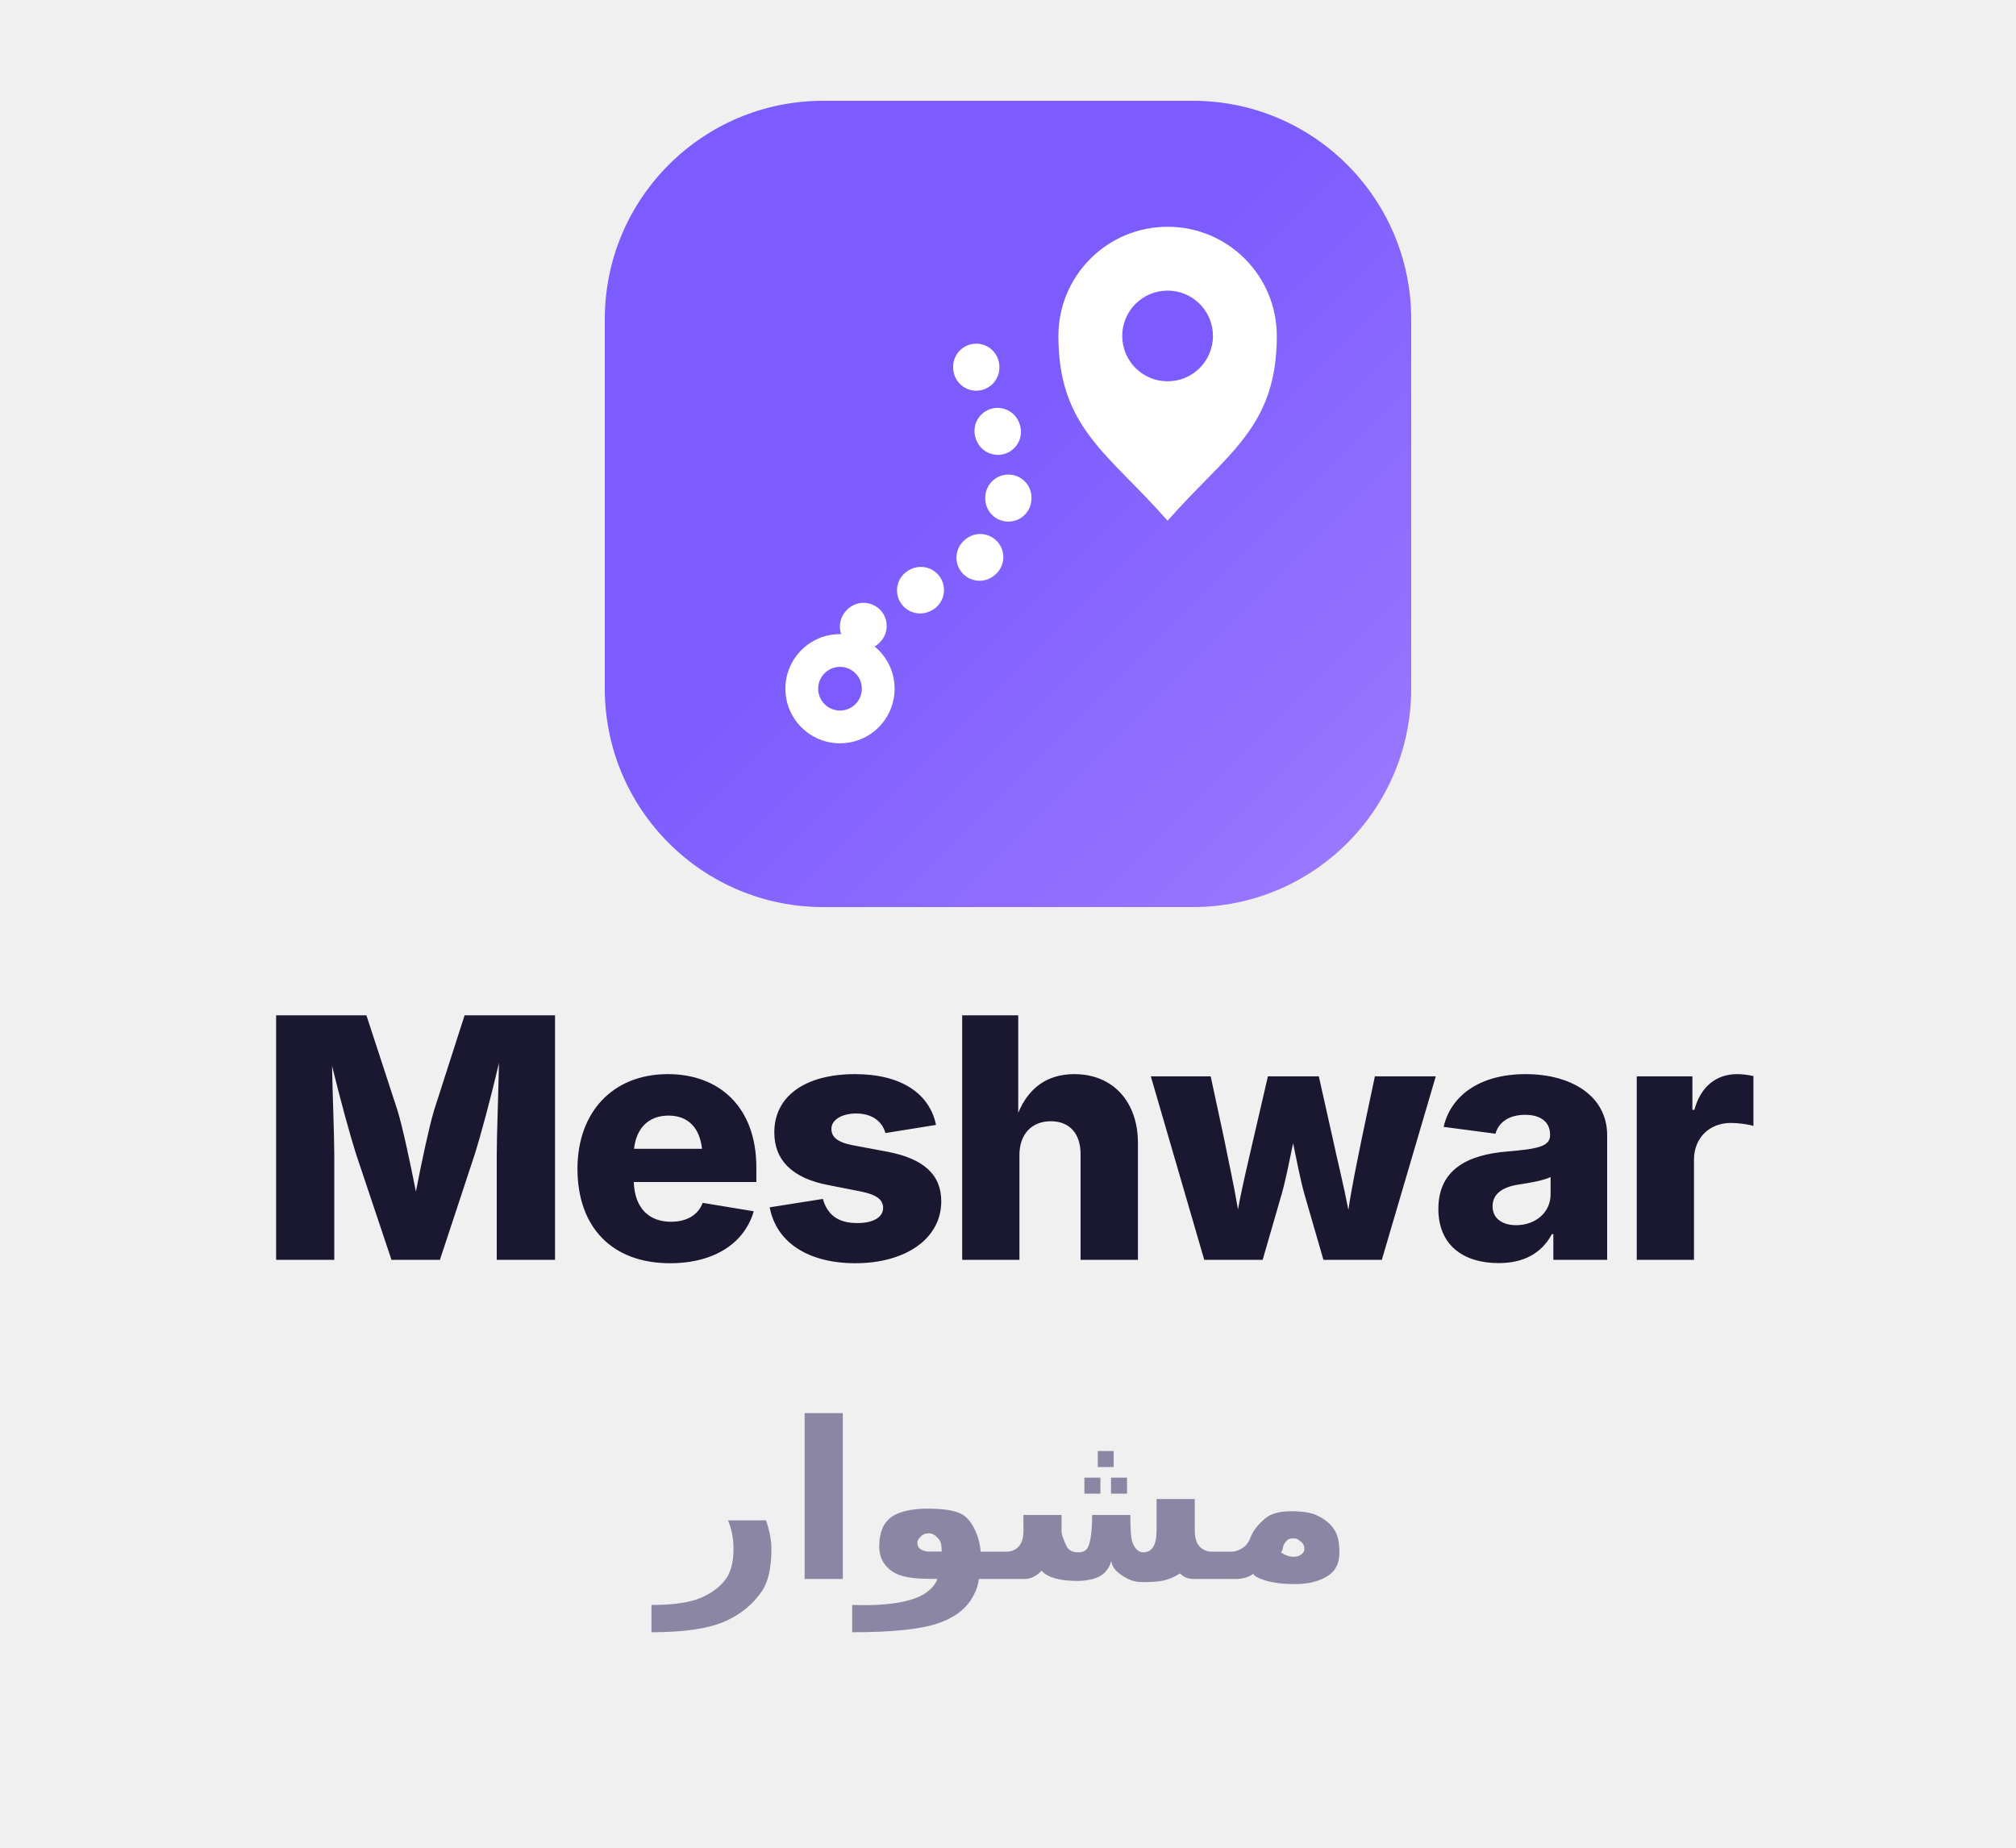
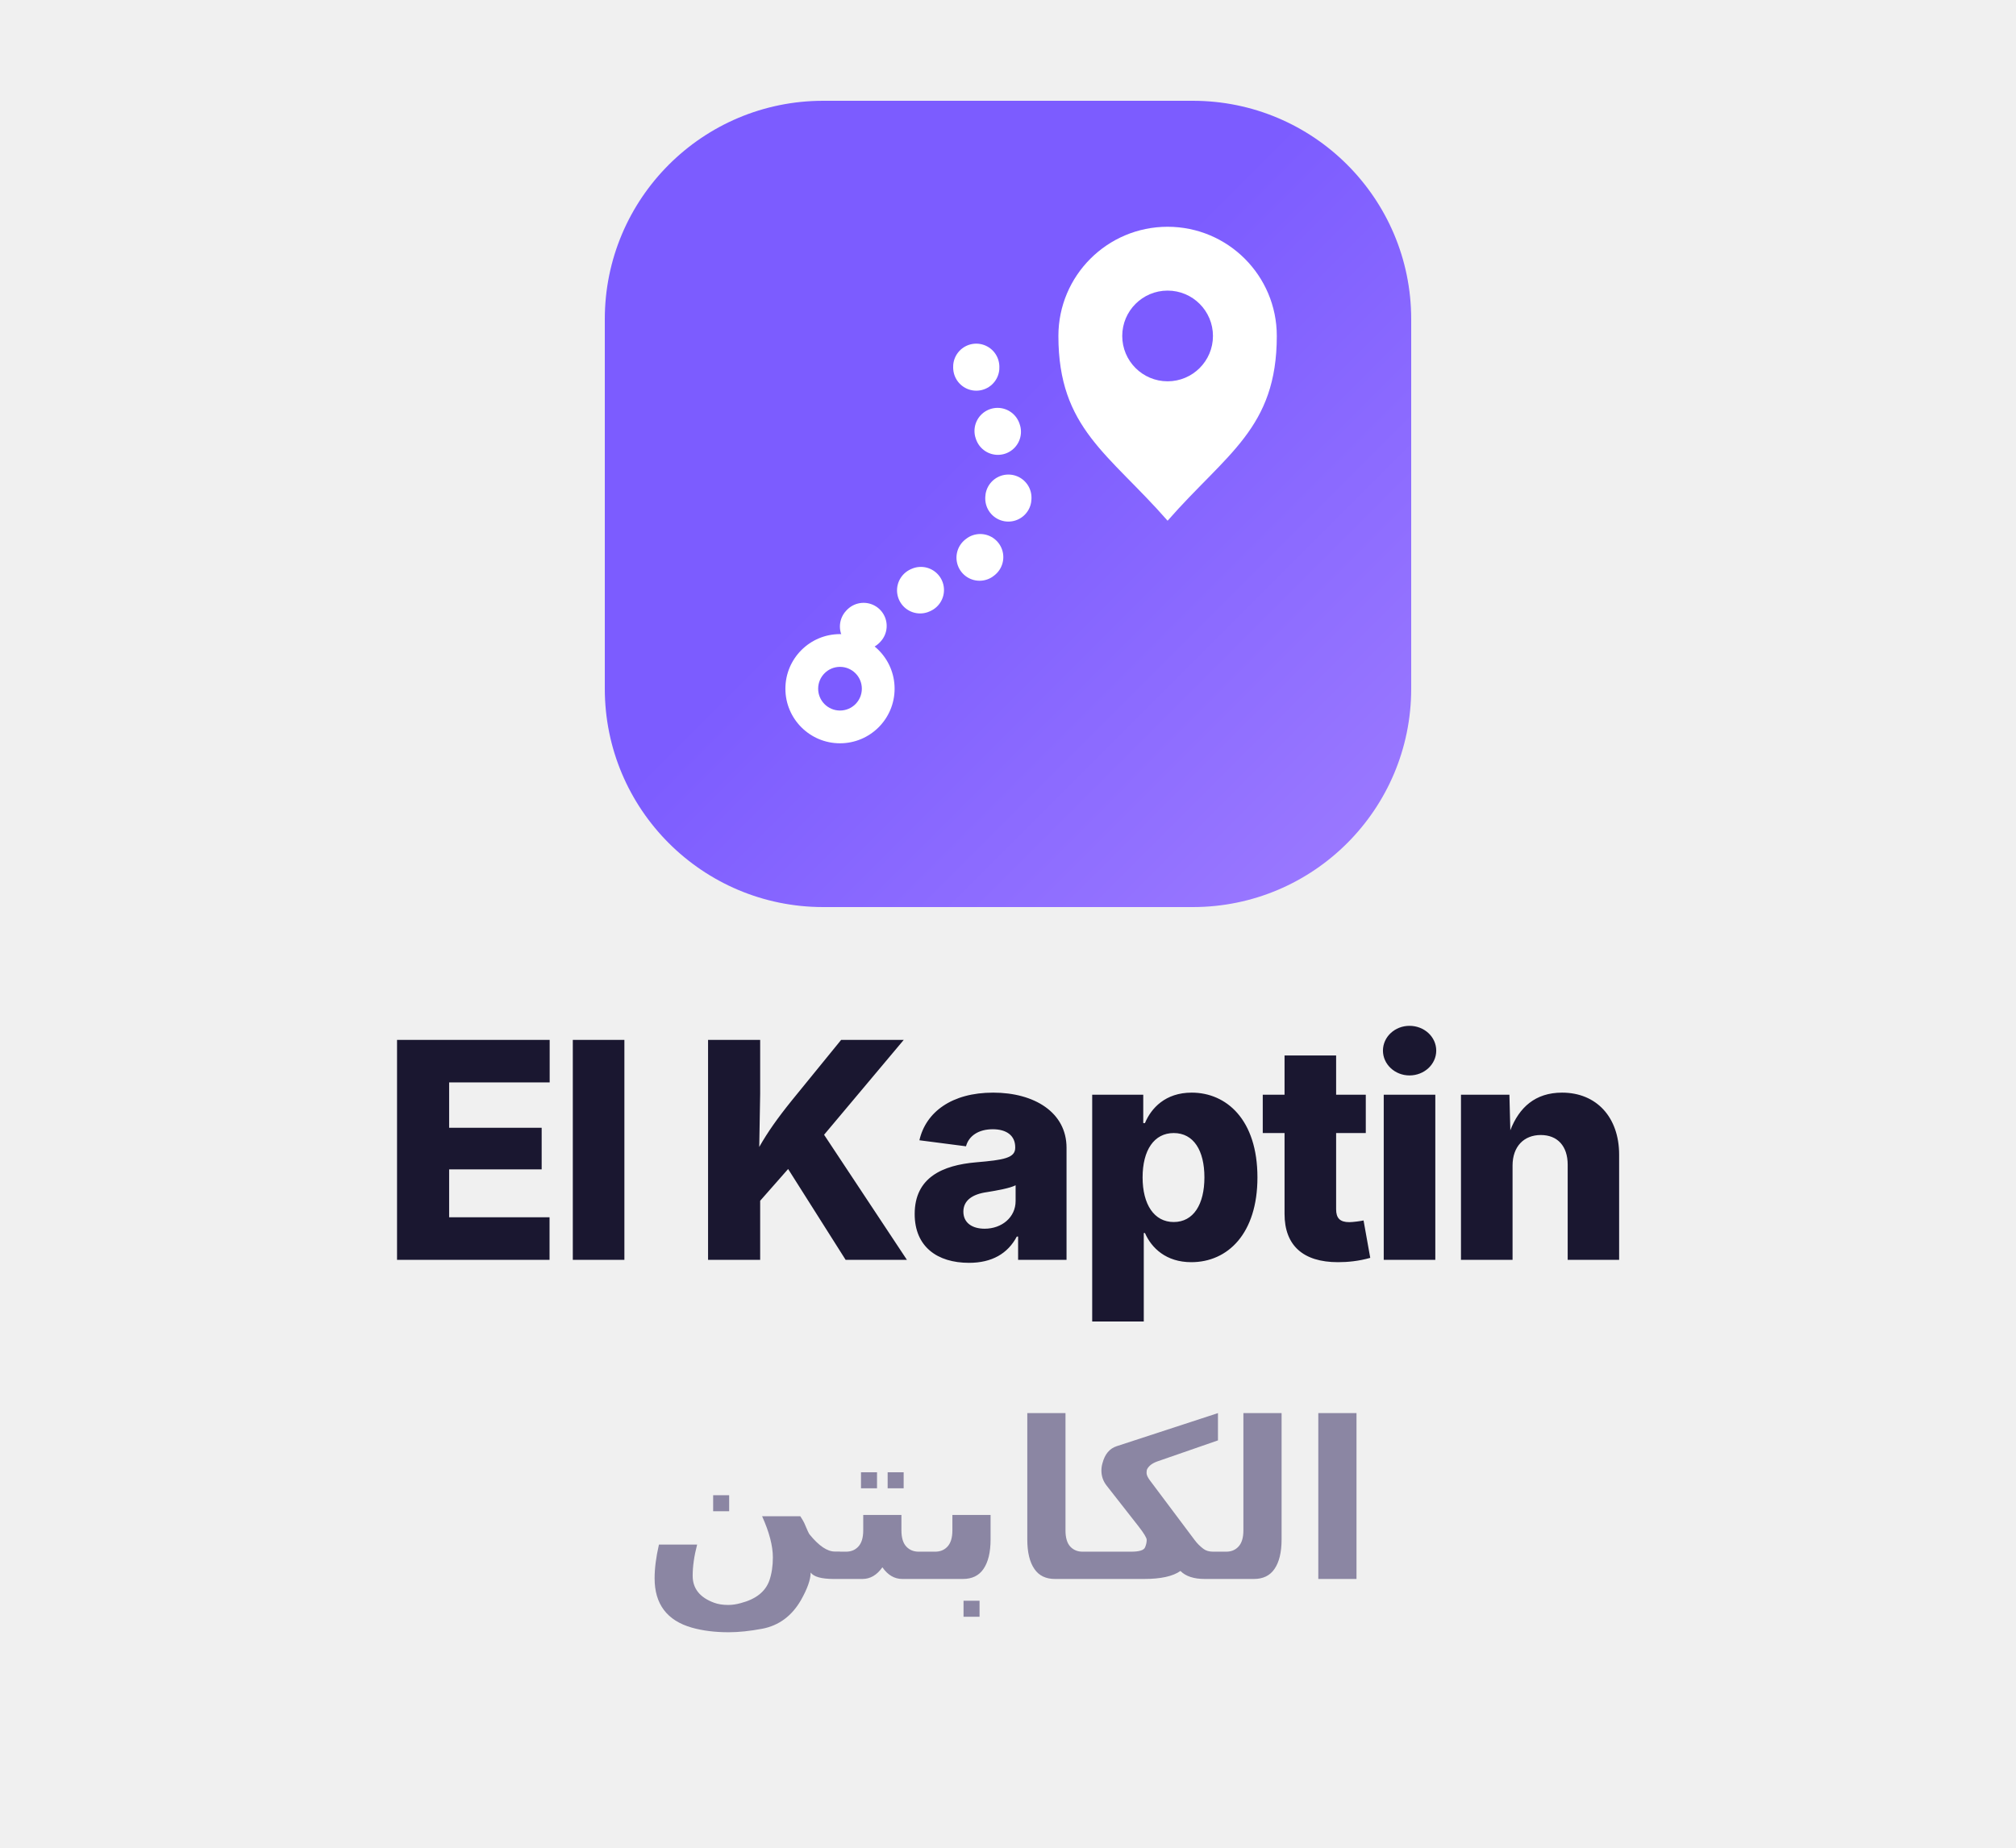
<svg xmlns="http://www.w3.org/2000/svg" width="240" height="220" viewBox="0 0 240 220" fill="none" role="img" aria-label="Meshwar مشوار (stacked)">
  <defs>
    <linearGradient id="sg" x1="72" y1="12" x2="168" y2="108" gradientUnits="userSpaceOnUse">
      <stop stop-color="#7C5CFF" />
      <stop offset="0.55" stop-color="#9D7BFF" />
      <stop offset="1" stop-color="#B79BFF" />
    </linearGradient>
  </defs>
  <g transform="translate(72,12)">
    <rect width="96" height="96" rx="26" fill="url(#sg)" />
    <path d="M28 70 C 28 56, 47 60, 48 48 C 49 36, 39 33, 48 25" stroke="#fff" stroke-width="5.5" stroke-linecap="round" fill="none" stroke-dasharray="0.1 8" />
    <circle cx="28" cy="70" r="6.5" fill="#fff" />
    <circle cx="28" cy="70" r="2.6" fill="#7C5CFF" />
    <path d="M67 50 C 60 42, 54 39, 54 28 A 13 13 0 1 1 80 28 C 80 39, 74 42, 67 50 Z" fill="#fff" />
    <circle cx="67" cy="28" r="5.4" fill="#7C5CFF" />
  </g>
-   <text x="120" y="150" text-anchor="middle" font-family="system-ui,-apple-system,sans-serif" font-size="40" font-weight="800" letter-spacing="-1" fill="#1A1730">Meshwar</text>
-   <text x="120" y="188" text-anchor="middle" font-family="system-ui,-apple-system,sans-serif" font-size="26" font-weight="700" fill="#8B86A3" direction="rtl">مشوار</text>
+   <text x="120" y="150" text-anchor="middle" font-family="system-ui,-apple-system,sans-serif" font-size="36" font-weight="800" letter-spacing="-1" fill="#1A1730">El Kaptin</text>
+   <text x="120" y="188" text-anchor="middle" font-family="system-ui,-apple-system,sans-serif" font-size="26" font-weight="700" fill="#8B86A3" direction="rtl">الكابتن</text>
</svg>
